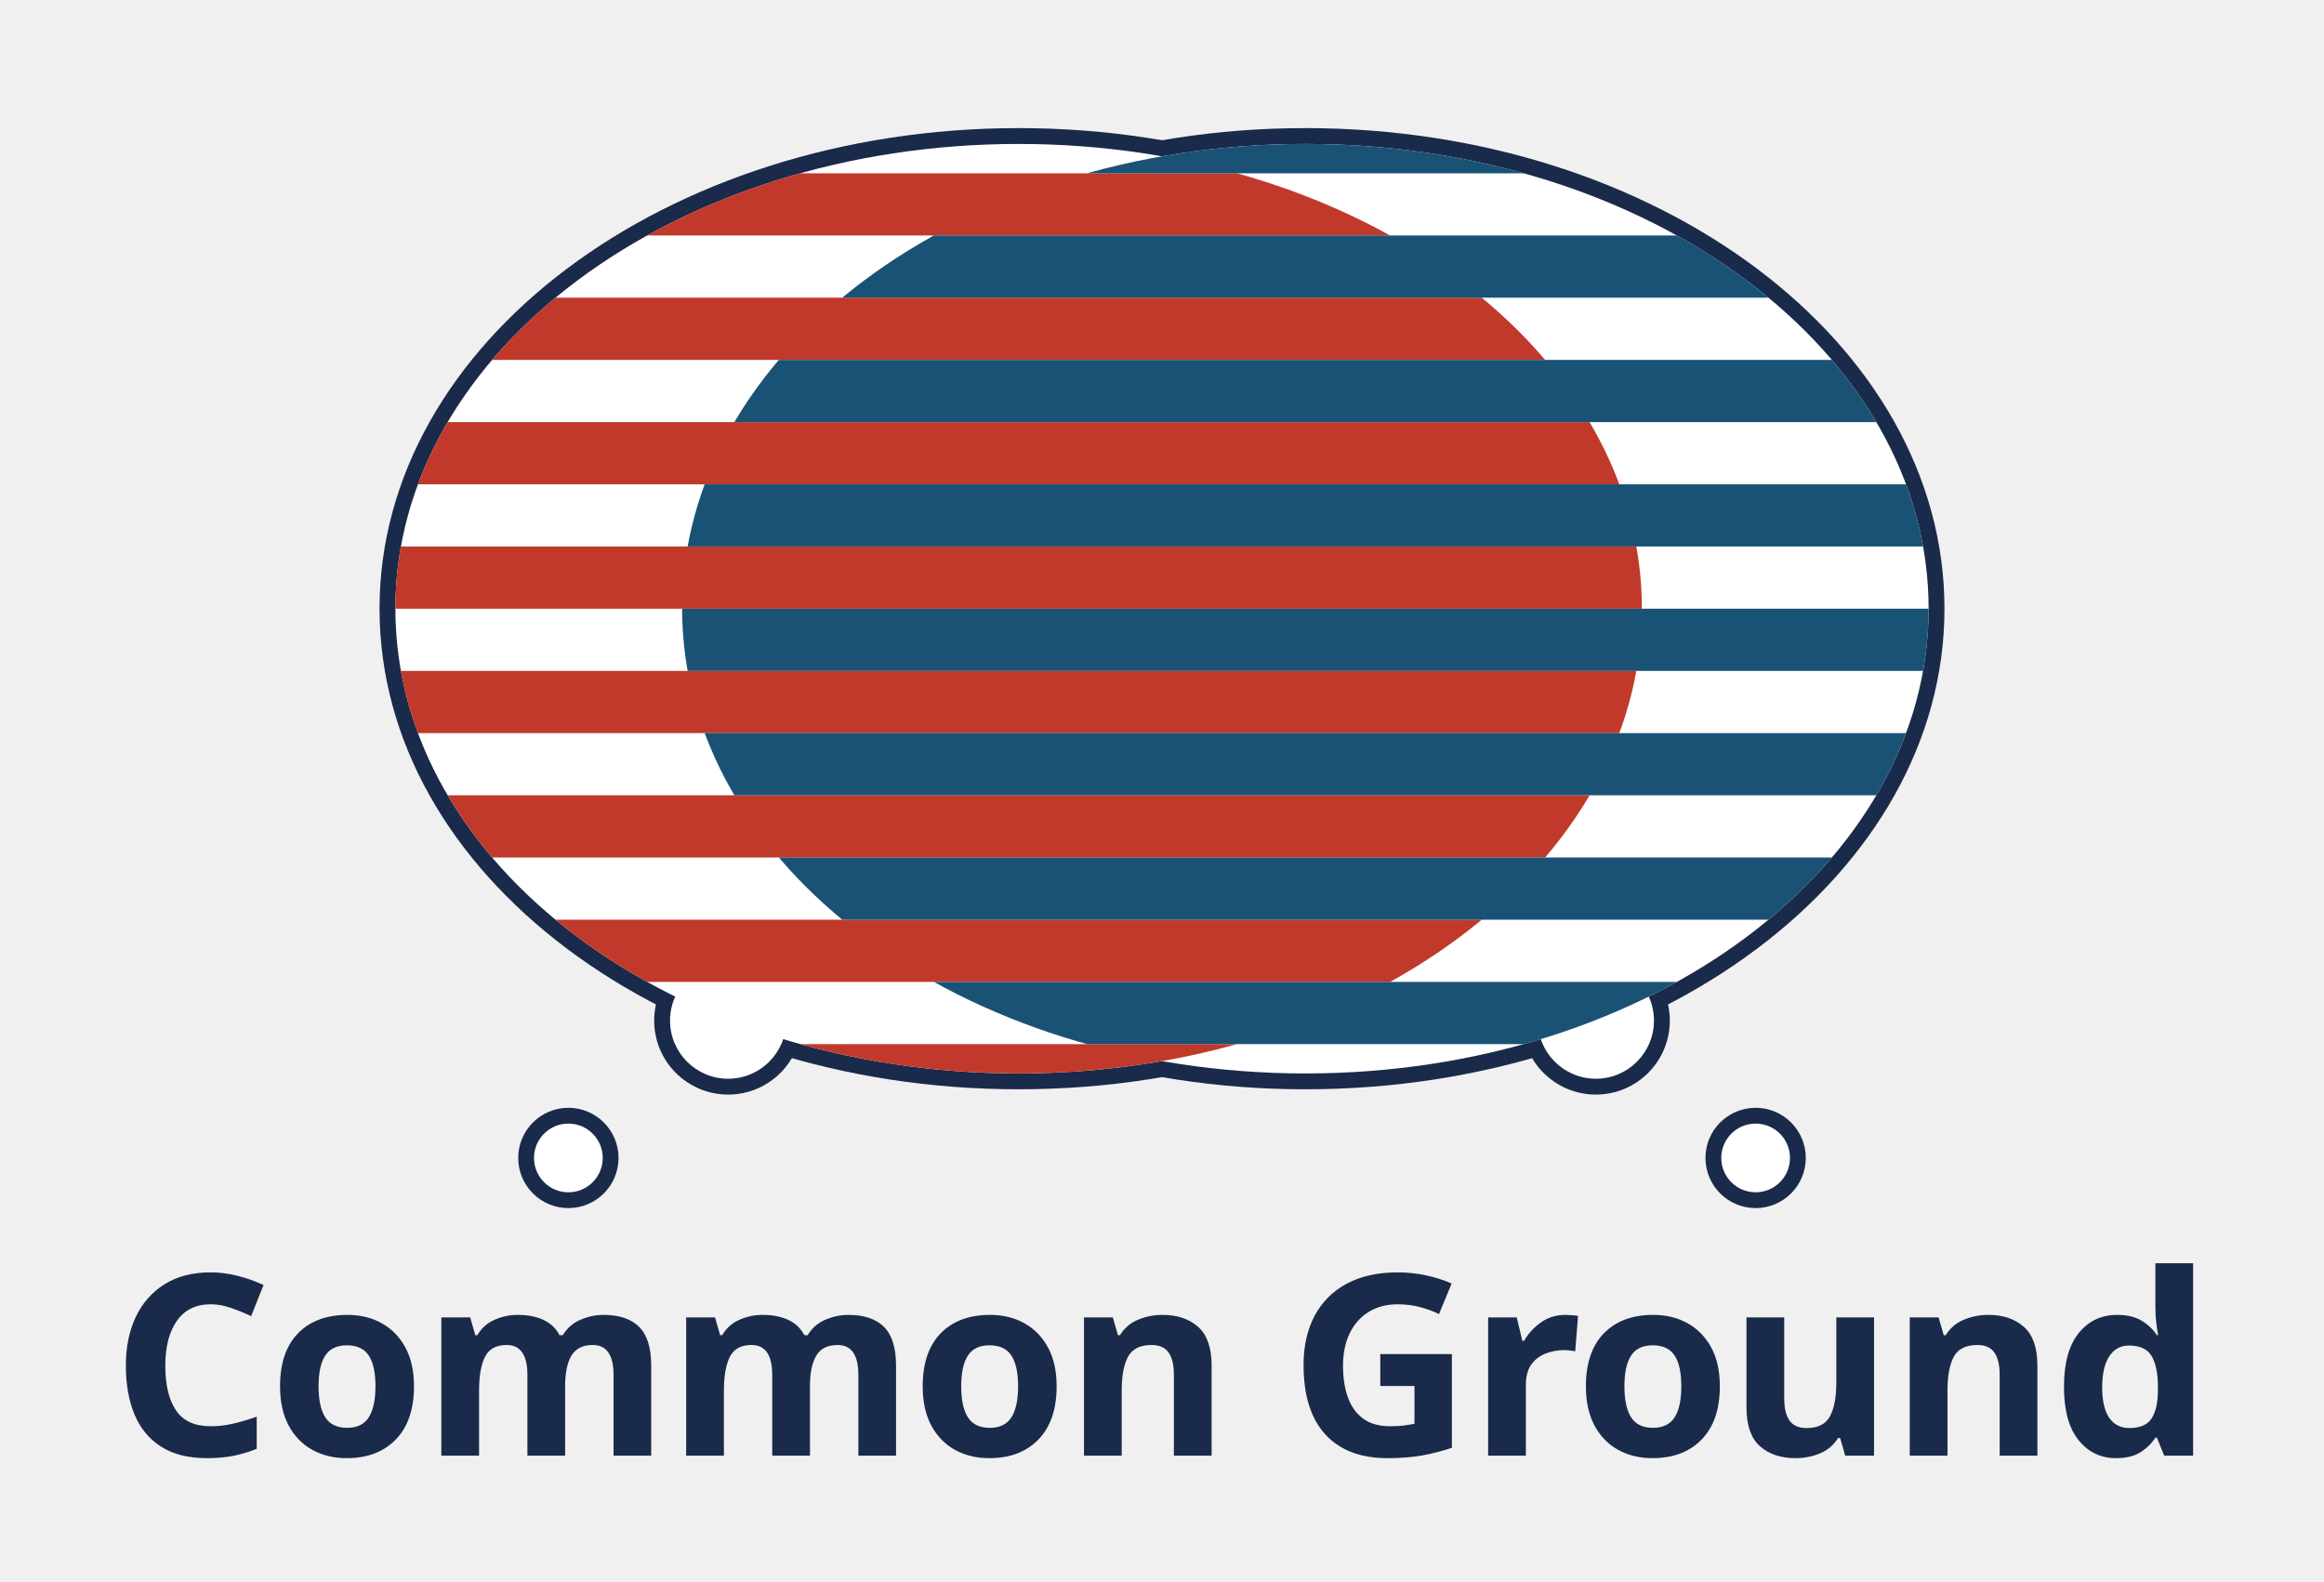
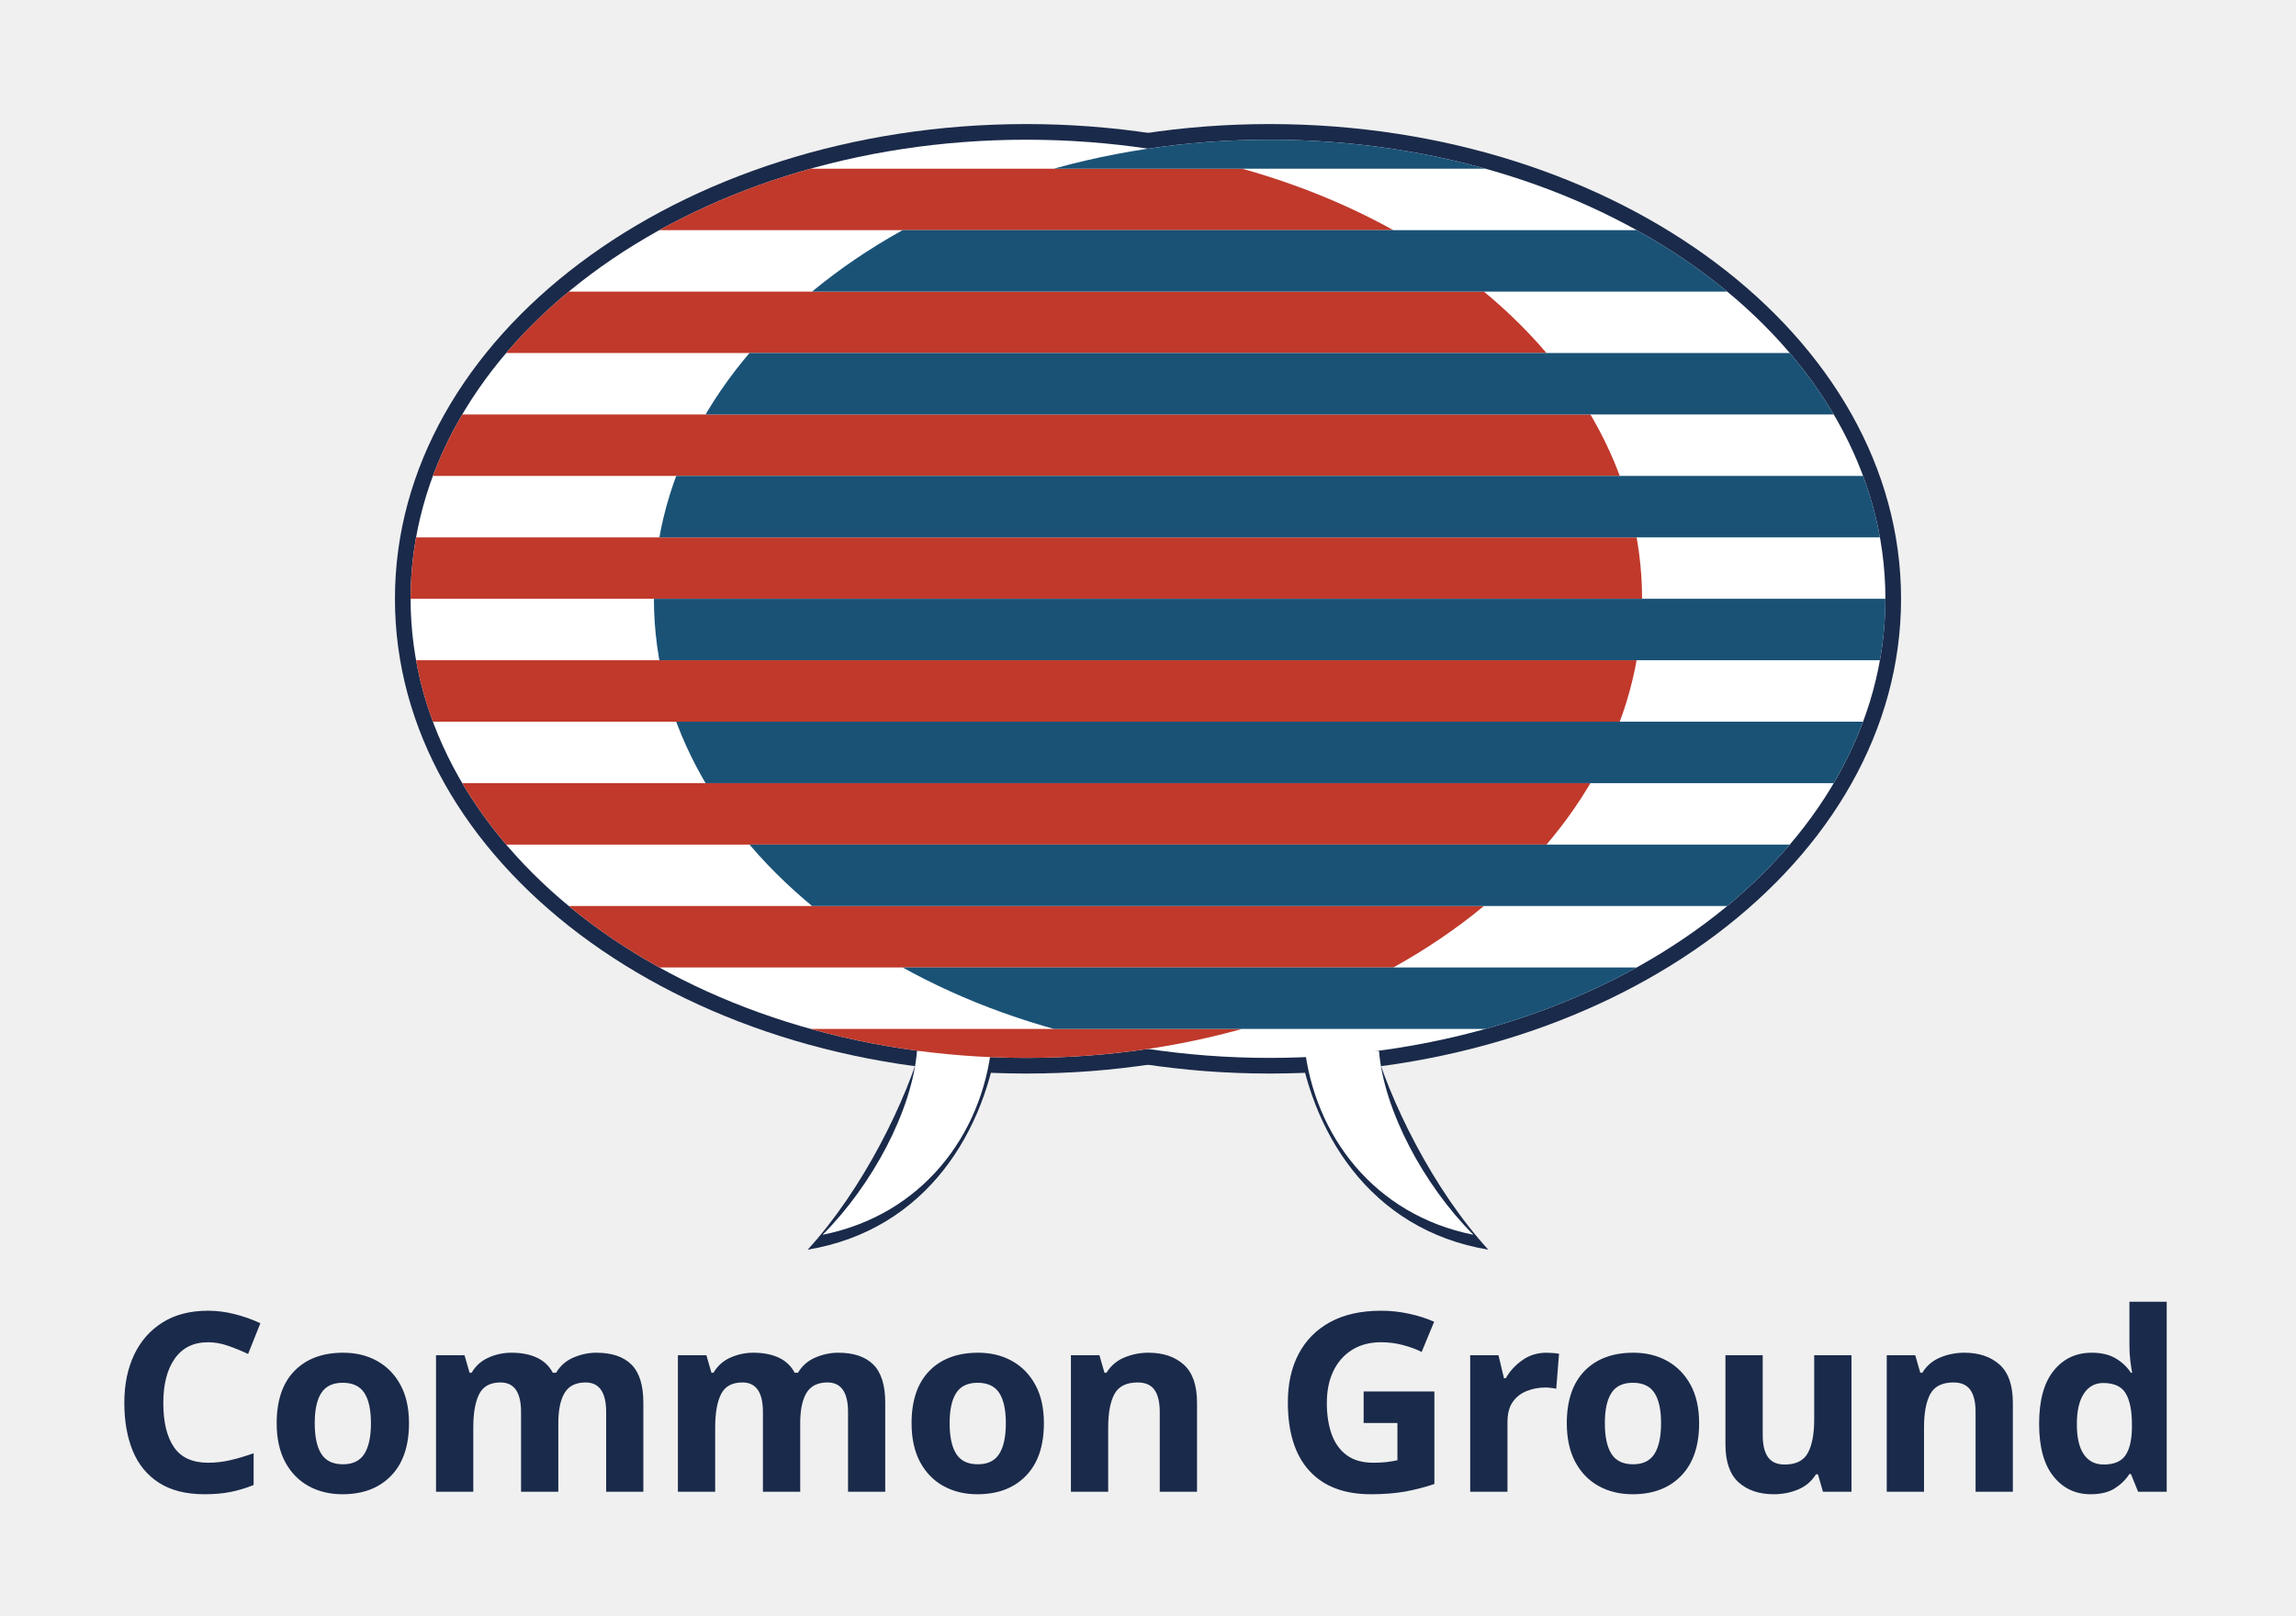
- <svg xmlns="http://www.w3.org/2000/svg" viewBox="-24.97 -24.97 462.00 314.38">
-   <g transform="translate(49.98 0)">
-     <g transform="translate(-143.95 -61.95)">
+ <svg xmlns="http://www.w3.org/2000/svg" viewBox="-24.97 -24.97 462.00 325.21">
+   <g transform="translate(54.50 0)">
+     <g transform="translate(-148.47 -62.45)">
      <defs>
-         <clipPath id="cg7">
-           <ellipse cx="271.50" cy="158.00" rx="123.90" ry="92.40" />
+         <clipPath id="cg7l">
+           <ellipse cx="275.52" cy="158" rx="123.9" ry="92.4" />
        </clipPath>
-         <clipPath id="cg8">
-           <ellipse cx="328.50" cy="158.00" rx="123.90" ry="92.40" />
+         <clipPath id="cg7r">
+           <ellipse cx="324.48" cy="158" rx="123.9" ry="92.4" />
        </clipPath>
      </defs>
      <g fill="#1A2A4A">
-         <ellipse cx="271.50" cy="158.00" rx="127.05" ry="95.55" />
-         <ellipse cx="213.75" cy="239.90" rx="14.70" ry="14.70" />
-         <ellipse cx="181.99" cy="267.20" rx="9.97" ry="9.97" />
-         <ellipse cx="328.50" cy="158.00" rx="127.05" ry="95.55" />
-         <ellipse cx="386.25" cy="239.90" rx="14.70" ry="14.70" />
-         <ellipse cx="418.01" cy="267.20" rx="9.97" ry="9.97" />
+         <ellipse cx="275.52" cy="158" rx="127.05" ry="95.55" />
+         <ellipse cx="324.48" cy="158" rx="127.05" ry="95.55" />
+         <path d="M270.02 245 C267.52 265 255.52 285 231.52 289 C242.52 277 251.52 259 255.02 246 Z" />
+         <path d="M329.98 245 C332.48 265 344.48 285 368.48 289 C357.48 277 348.48 259 344.98 246 Z" />
      </g>
      <g fill="#FFFFFF">
-         <ellipse cx="271.50" cy="158.00" rx="123.90" ry="92.40" />
-         <ellipse cx="213.75" cy="239.90" rx="11.55" ry="11.55" />
-         <ellipse cx="181.99" cy="267.20" rx="6.83" ry="6.83" />
-         <ellipse cx="328.50" cy="158.00" rx="123.90" ry="92.40" />
-         <ellipse cx="386.25" cy="239.90" rx="11.55" ry="11.55" />
-         <ellipse cx="418.01" cy="267.20" rx="6.83" ry="6.83" />
+         <ellipse cx="275.52" cy="158" rx="123.9" ry="92.4" />
+         <ellipse cx="324.48" cy="158" rx="123.9" ry="92.4" />
+         <path d="M268.52 248 C266.52 266 254.52 282 234.52 286 C244.52 276 252.52 261 253.52 249 Z" />
+         <path d="M331.48 248 C333.48 266 345.48 282 365.48 286 C355.48 276 347.48 261 346.48 249 Z" />
      </g>
-       <g clip-path="url(#cg7)">
+       <g clip-path="url(#cg7l)">
        <rect x="0" y="46.700" width="600" height="12.367" fill="#C0392B" />
        <rect x="0" y="71.433" width="600" height="12.367" fill="#C0392B" />
        <rect x="0" y="96.167" width="600" height="12.367" fill="#C0392B" />
        <rect x="0" y="120.900" width="600" height="12.367" fill="#C0392B" />
        <rect x="0" y="145.633" width="600" height="12.367" fill="#C0392B" />
        <rect x="0" y="170.367" width="600" height="12.367" fill="#C0392B" />
        <rect x="0" y="195.100" width="600" height="12.367" fill="#C0392B" />
        <rect x="0" y="219.833" width="600" height="12.367" fill="#C0392B" />
        <rect x="0" y="244.567" width="600" height="12.367" fill="#C0392B" />
      </g>
-       <g clip-path="url(#cg8)">
+       <g clip-path="url(#cg7r)">
        <rect x="0" y="59.067" width="600" height="12.367" fill="#1A5276" />
        <rect x="0" y="83.800" width="600" height="12.367" fill="#1A5276" />
-         <rect x="0" y="108.533" width="600" height="12.367" fill="#1A5276" />
+         <rect x="0" y="108.534" width="600" height="12.367" fill="#1A5276" />
        <rect x="0" y="133.267" width="600" height="12.367" fill="#1A5276" />
        <rect x="0" y="158.000" width="600" height="12.367" fill="#1A5276" />
-         <rect x="0" y="182.733" width="600" height="12.367" fill="#1A5276" />
+         <rect x="0" y="182.734" width="600" height="12.367" fill="#1A5276" />
        <rect x="0" y="207.467" width="600" height="12.367" fill="#1A5276" />
        <rect x="0" y="232.200" width="600" height="12.367" fill="#1A5276" />
-         <rect x="0" y="256.933" width="600" height="12.367" fill="#1A5276" />
+         <rect x="0" y="256.934" width="600" height="12.367" fill="#1A5276" />
      </g>
    </g>
  </g>
-   <text x="206.03" y="264.44" font-family="Manrope, sans-serif" font-weight="700" font-size="50.33" text-anchor="middle" letter-spacing="-0.75" fill="#1A2A4A">Common Ground</text>
+   <text x="206.03" y="275.27" font-family="Manrope, sans-serif" font-weight="700" font-size="50.33" text-anchor="middle" letter-spacing="-0.75" fill="#1A2A4A">Common Ground</text>
</svg>
